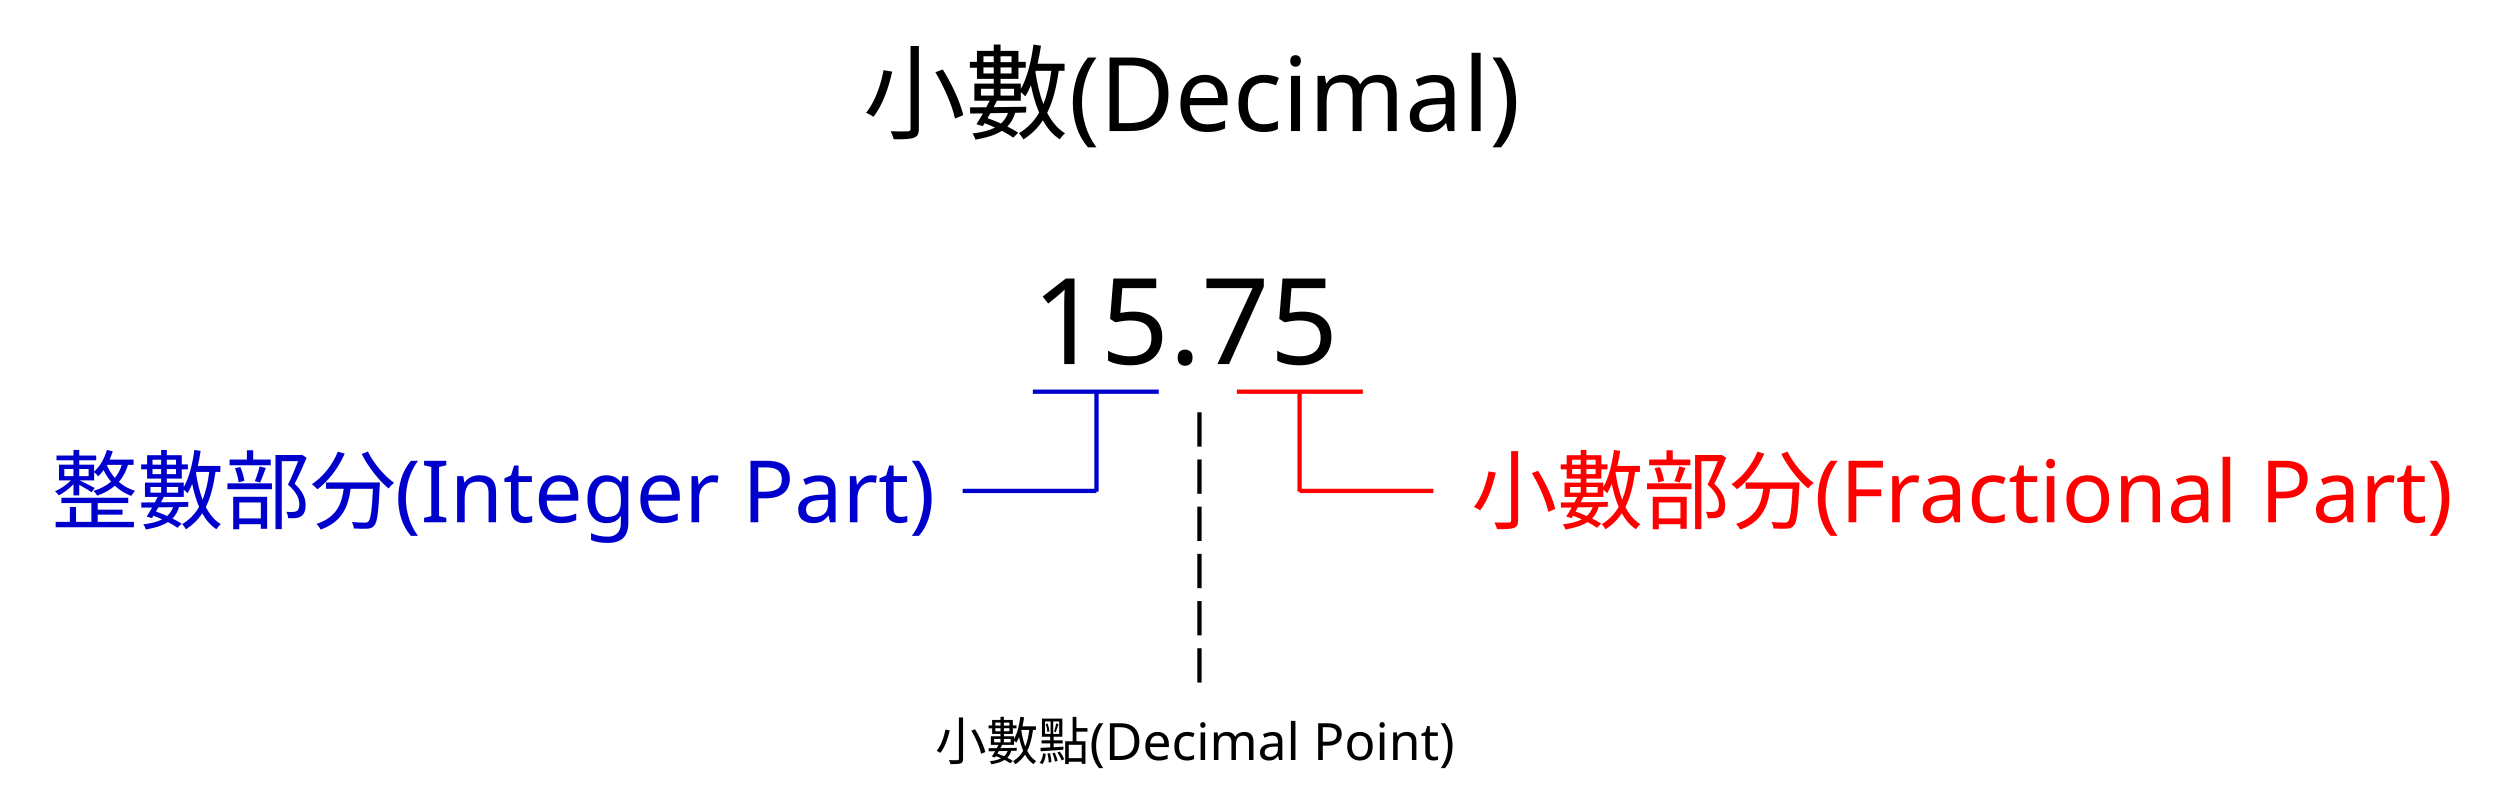
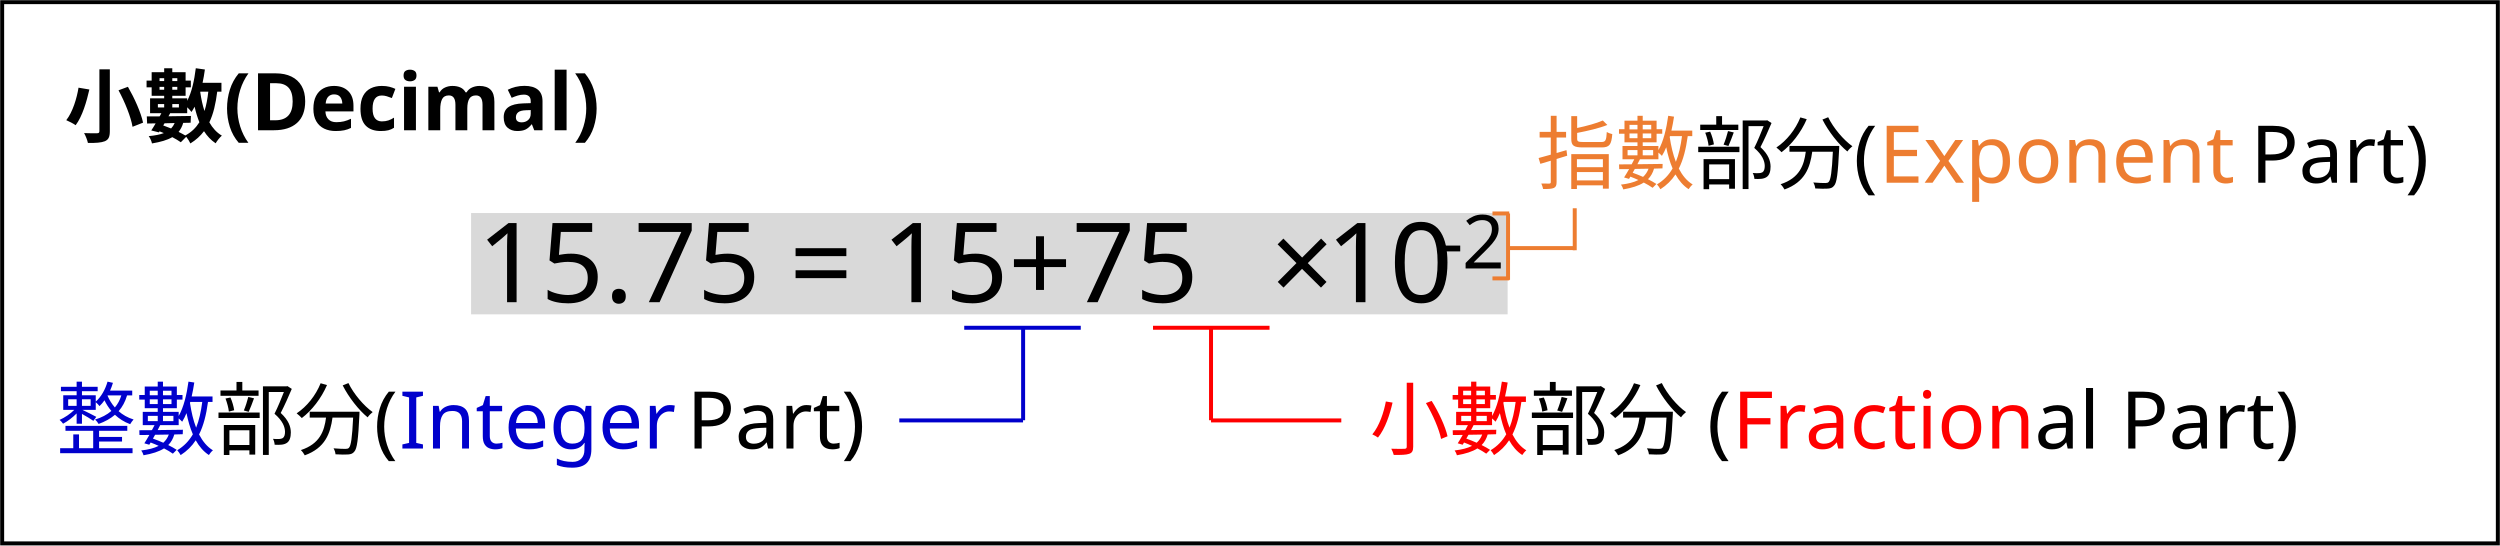
- <svg xmlns="http://www.w3.org/2000/svg" width="2671" height="858" overflow="hidden">
+ <svg xmlns="http://www.w3.org/2000/svg" width="2887" height="630" overflow="hidden">
  <defs>
    <clipPath id="clip0">
-       <rect x="767" y="646" width="2671" height="858" />
+       <rect x="757" y="498" width="2887" height="630" />
    </clipPath>
  </defs>
-   <g clip-path="url(#clip0)" transform="translate(-767 -646)">
-     <text font-family="Consolas,Consolas_MSFontService,sans-serif" font-weight="400" font-size="128" transform="matrix(1 0 0 1 1869.58 1035)">15.75<tspan fill="#0000CC" font-family="Microsoft JhengHei,Microsoft JhengHei_MSFontService,sans-serif" font-size="92" x="-1047.46" y="169">整數部分</tspan>
-       <tspan fill="#0000CC" font-family="Microsoft JhengHei,Microsoft JhengHei_MSFontService,sans-serif" font-size="92" x="-680.793" y="169">(Integer Part)</tspan>
-       <tspan fill="#FF0000" font-family="Microsoft JhengHei,Microsoft JhengHei_MSFontService,sans-serif" font-size="92" x="469.228" y="169">小數部分</tspan>
-       <tspan fill="#FF0000" font-family="Microsoft JhengHei,Microsoft JhengHei_MSFontService,sans-serif" font-size="92" x="835.894" y="169">(Fractional Part)</tspan>
+   <g clip-path="url(#clip0)" transform="translate(-757 -498)">
+     <rect x="1301" y="744" width="1197" height="117" fill="#D9D9D9" />
+     <text font-family="Consolas,Consolas_MSFontService,sans-serif" font-weight="400" font-size="128" transform="matrix(1 0 0 1 1308.12 847)">15.75 = 15+75<tspan font-family="PMingLiU,PMingLiU_MSFontService,sans-serif" font-size="128" x="916.094" y="0">×</tspan>
+       <tspan font-family="Calibri,Calibri_MSFontService,sans-serif" font-size="128" x="980.26" y="0">10</tspan>
+       <tspan font-family="Calibri,Calibri_MSFontService,sans-serif" font-size="86" x="1110.89" y="-39">-</tspan>
+       <tspan font-family="Calibri,Calibri_MSFontService,sans-serif" font-size="86" x="1137.24" y="-39">2</tspan>
+       <tspan fill="#0000CC" font-family="Microsoft JhengHei,Microsoft JhengHei_MSFontService,sans-serif" font-size="92" x="-486.002" y="169">整數</tspan>
+       <tspan font-family="Microsoft JhengHei,Microsoft JhengHei_MSFontService,sans-serif" font-size="92" x="-302.668" y="169">部分</tspan>
+       <tspan font-family="Microsoft JhengHei,Microsoft JhengHei_MSFontService,sans-serif" font-size="92" x="-119.335" y="169">(</tspan>
+       <tspan fill="#0000CC" font-family="Microsoft JhengHei,Microsoft JhengHei_MSFontService,sans-serif" font-size="92" x="-90.116" y="169">Integer </tspan>
+       <tspan font-family="Microsoft JhengHei,Microsoft JhengHei_MSFontService,sans-serif" font-size="92" x="241.992" y="169">Part)</tspan>
+       <tspan fill="#FF0000" font-family="Microsoft JhengHei,Microsoft JhengHei_MSFontService,sans-serif" font-size="92" x="1030.69" y="169">小數</tspan>
+       <tspan font-family="Microsoft JhengHei,Microsoft JhengHei_MSFontService,sans-serif" font-size="92" x="1214.02" y="169">部分</tspan>
+       <tspan font-family="Microsoft JhengHei,Microsoft JhengHei_MSFontService,sans-serif" font-size="92" x="1420.27" y="169">(</tspan>
+       <tspan fill="#FF0000" font-family="Microsoft JhengHei,Microsoft JhengHei_MSFontService,sans-serif" font-size="92" x="1449.49" y="169">Fraction</tspan>
+       <tspan font-family="Microsoft JhengHei,Microsoft JhengHei_MSFontService,sans-serif" font-size="92" x="1798.39" y="169">al Part)</tspan>
    </text>
-     <path d="M1870.5 1064.5 2005.06 1064.5" stroke="#0000CC" stroke-width="4.583" stroke-miterlimit="8" fill="none" fill-rule="evenodd" />
-     <path d="M2088.5 1064.5 2223.06 1064.5" stroke="#FF0000" stroke-width="4.583" stroke-miterlimit="8" fill="none" fill-rule="evenodd" />
-     <path d="M1938.5 1064.5 1938.5 1171.27" stroke="#0000CC" stroke-width="4.583" stroke-miterlimit="8" fill="none" fill-rule="evenodd" />
-     <path d="M1795.5 1170.5 1938.41 1170.5" stroke="#0000CC" stroke-width="4.583" stroke-miterlimit="8" fill="none" fill-rule="evenodd" />
-     <path d="M2155.5 1064.5 2155.5 1171.27" stroke="#FF0000" stroke-width="4.583" stroke-miterlimit="8" fill="none" fill-rule="evenodd" />
-     <path d="M2155.5 1170.5 2298.41 1170.5" stroke="#FF0000" stroke-width="4.583" stroke-miterlimit="8" fill="none" fill-rule="evenodd" />
-     <text font-family="Microsoft JhengHei,Microsoft JhengHei_MSFontService,sans-serif" font-weight="400" font-size="110" transform="matrix(1 0 0 1 1688.79 786)">小數<tspan font-size="110" x="220" y="0">(Decimal)</tspan>
+     <path d="M1870.5 876.5 2005.06 876.5" stroke="#0000CC" stroke-width="4.583" stroke-miterlimit="8" fill="none" fill-rule="evenodd" />
+     <path d="M2088.5 876.5 2223.06 876.5" stroke="#FF0000" stroke-width="4.583" stroke-miterlimit="8" fill="none" fill-rule="evenodd" />
+     <path d="M1938.5 876.5 1938.5 983.27" stroke="#0000CC" stroke-width="4.583" stroke-miterlimit="8" fill="none" fill-rule="evenodd" />
+     <path d="M1795.5 983.5 1938.41 983.5" stroke="#0000CC" stroke-width="4.583" stroke-miterlimit="8" fill="none" fill-rule="evenodd" />
+     <path d="M2155.5 876.5 2155.5 983.27" stroke="#FF0000" stroke-width="4.583" stroke-miterlimit="8" fill="none" fill-rule="evenodd" />
+     <path d="M2155.5 983.5 2305.93 983.5" stroke="#FF0000" stroke-width="4.583" stroke-miterlimit="8" fill="none" fill-rule="evenodd" />
+     <text font-family="Microsoft JhengHei,Microsoft JhengHei_MSFontService,sans-serif" font-weight="700" font-size="92" transform="matrix(1 0 0 1 831.492 655)">小數(Decimal)</text>
+     <path d="M2480.5 819.5 2499.9 819.5" stroke="#ED7D31" stroke-width="4.583" stroke-miterlimit="8" fill="none" fill-rule="evenodd" />
+     <text fill="#ED7D31" font-family="Microsoft JhengHei,Microsoft JhengHei_MSFontService,sans-serif" font-weight="400" font-size="92" transform="matrix(1 0 0 1 2530.92 709)">指數<tspan fill="#000000" font-size="92" x="183.333" y="0">部分</tspan>
+       <tspan fill="#000000" font-size="92" x="366.667" y="0">(</tspan>
+       <tspan font-size="92" x="395.885" y="0">Exponent </tspan>
+       <tspan fill="#000000" font-size="92" x="825" y="0">Part)</tspan>
    </text>
-     <path d="M0 0 0.001 302.414" stroke="#000000" stroke-width="4.583" stroke-miterlimit="8" stroke-dasharray="36.667 13.75" fill="none" fill-rule="evenodd" transform="matrix(-1 0 0 1 2048.5 1086.5)" />
-     <text font-family="Microsoft JhengHei,Microsoft JhengHei_MSFontService,sans-serif" font-weight="400" font-size="55" transform="matrix(1 0 0 1 1765.98 1458)">小數點<tspan font-size="55" x="165" y="0">(Decimal Point)</tspan>
-     </text>
+     <path d="M2498.5 784.5 2575.84 784.5" stroke="#ED7D31" stroke-width="4.583" stroke-miterlimit="8" fill="none" fill-rule="evenodd" />
+     <path d="M0 0 0 76.653" stroke="#ED7D31" stroke-width="4.583" stroke-miterlimit="8" fill="none" fill-rule="evenodd" transform="matrix(1 0 0 -1 2498.5 821.154)" />
+     <path d="M0 0 0 48.477" stroke="#ED7D31" stroke-width="4.583" stroke-miterlimit="8" fill="none" fill-rule="evenodd" transform="matrix(1 0 0 -1 2575.5 786.977)" />
+     <path d="M2480.5 744.5 2499.9 744.5" stroke="#ED7D31" stroke-width="4.583" stroke-miterlimit="8" fill="none" fill-rule="evenodd" />
+     <rect x="759.5" y="500.5" width="2882" height="625" stroke="#000000" stroke-width="4.583" stroke-miterlimit="8" fill="none" />
  </g>
</svg>
